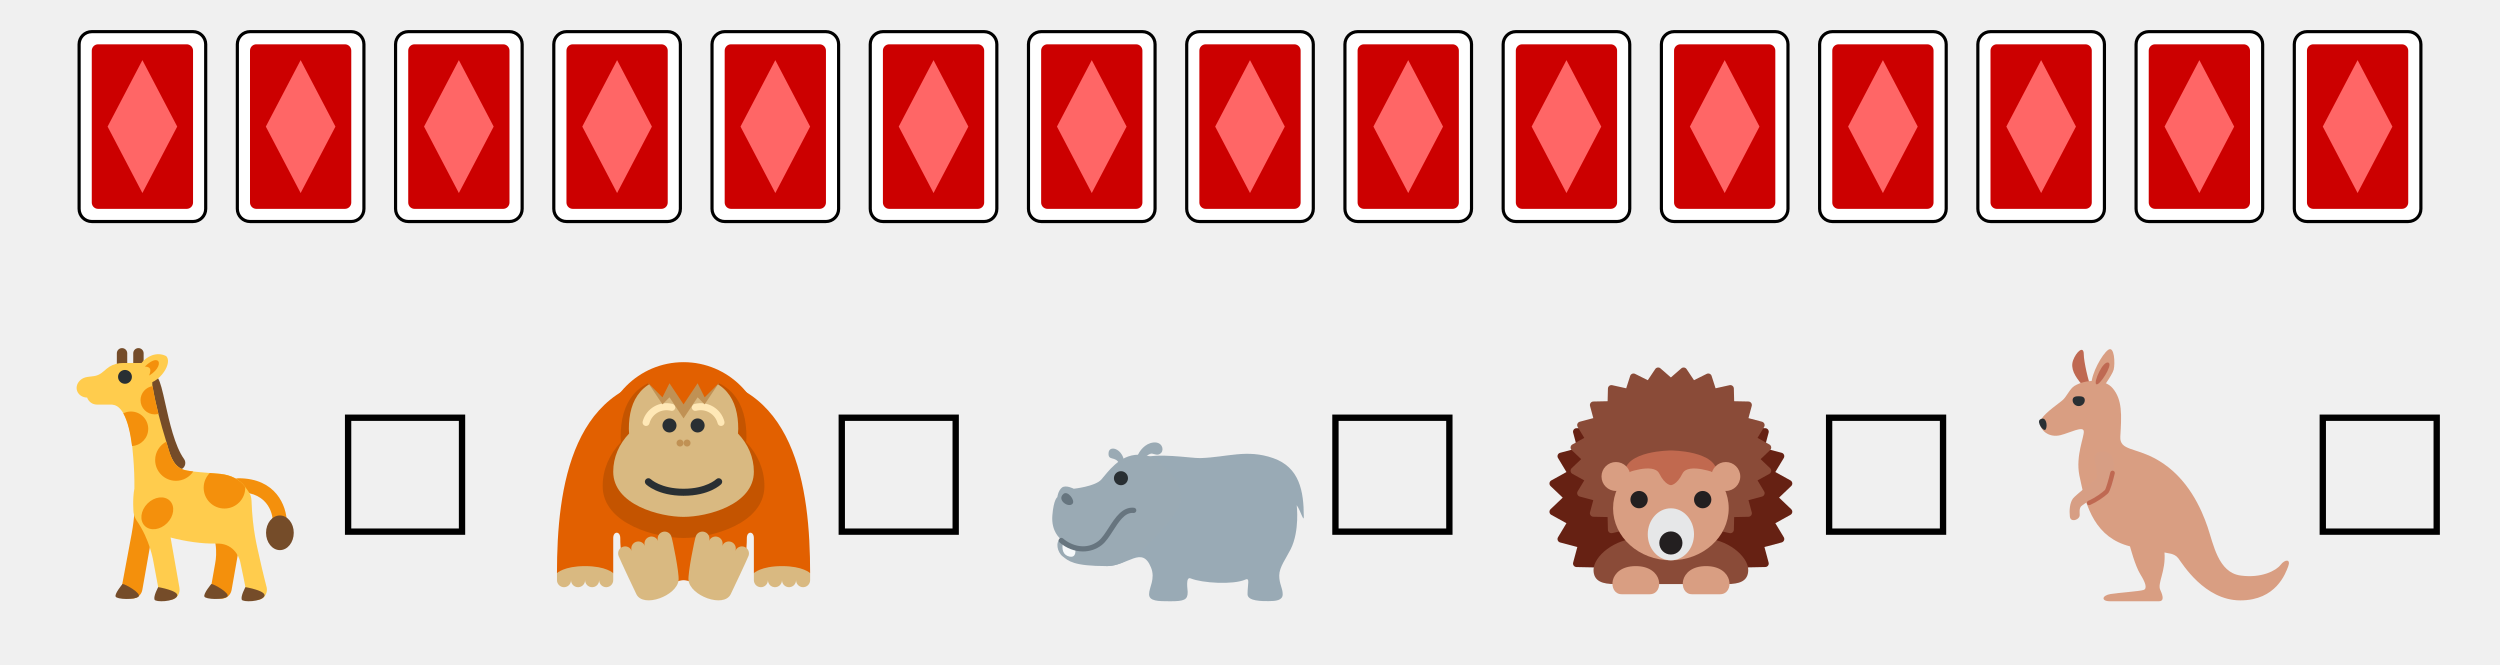
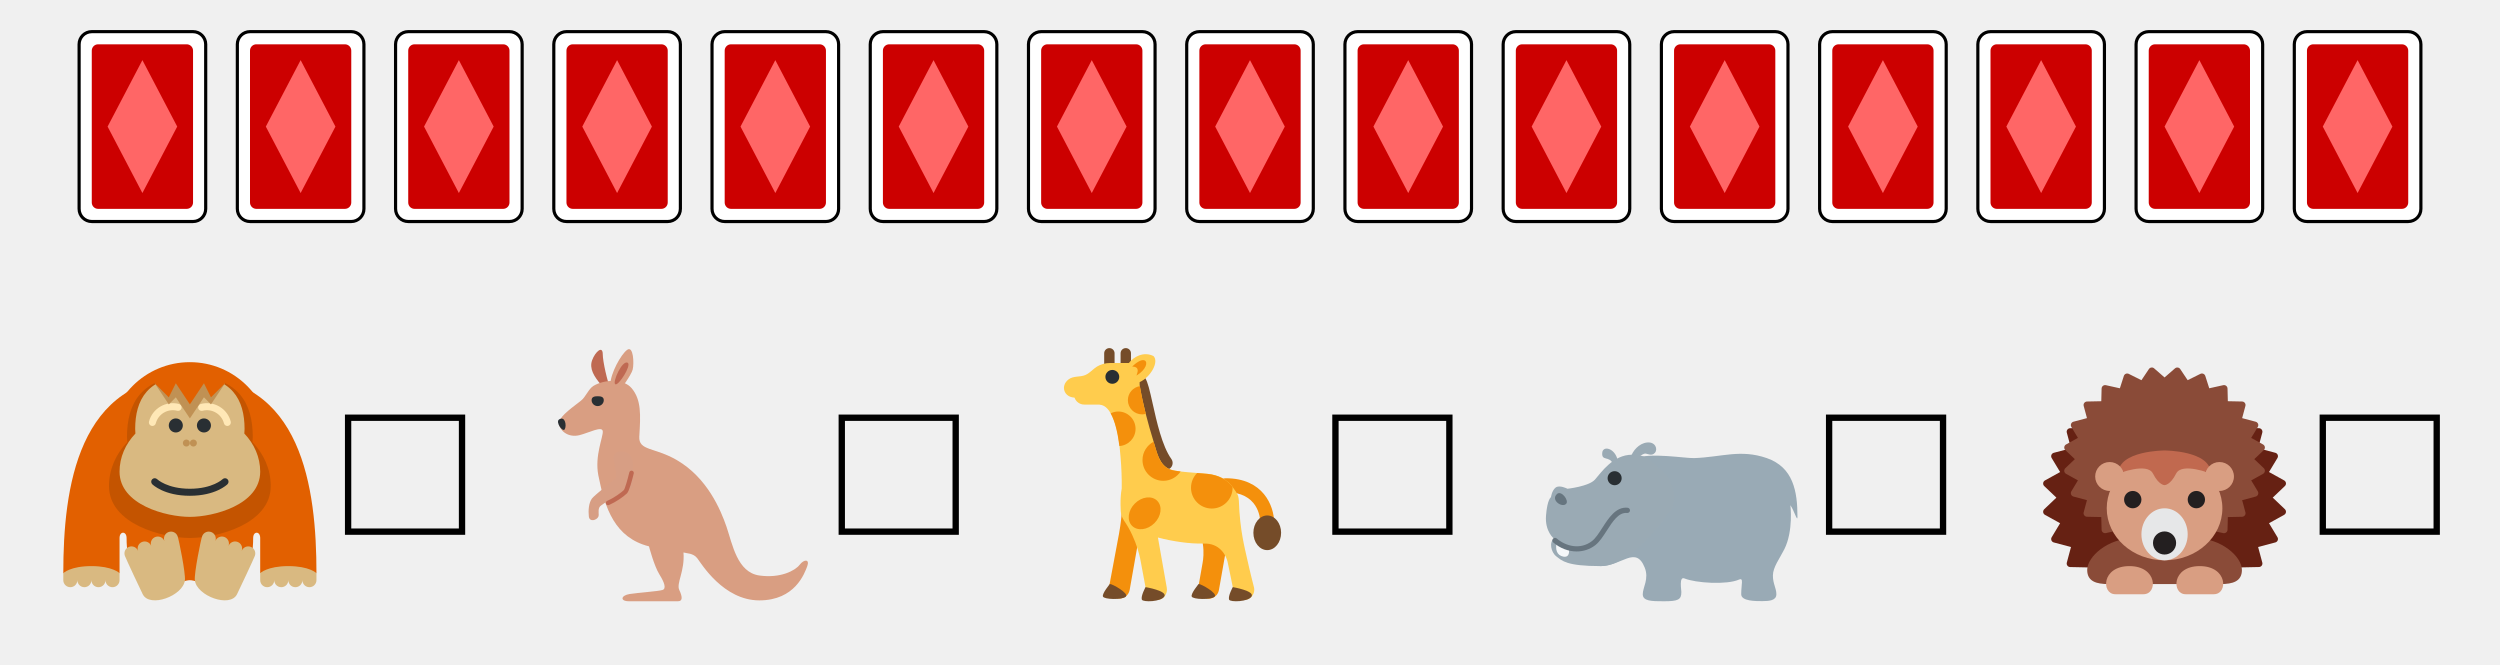
<svg xmlns="http://www.w3.org/2000/svg" width="790.0" height="210.0" viewBox="0 0 790.0 210.0">
  <defs>
</defs>
  <g>
    <g transform="translate(25.0, 10)">
      <rect x="0" y="0" width="40" height="60" rx="4" ry="4" fill="white" stroke="black" stroke-width="1" />
      <rect x="4" y="4" width="32" height="52" rx="2" ry="2" fill="#cc0000" stroke="none" />
      <path d="M20.0,9 L31,30.0 L20.0,51 L9,30.0 Z" fill="#ff6666" />
    </g>
    <g transform="translate(75.0, 10)">
      <rect x="0" y="0" width="40" height="60" rx="4" ry="4" fill="white" stroke="black" stroke-width="1" />
      <rect x="4" y="4" width="32" height="52" rx="2" ry="2" fill="#cc0000" stroke="none" />
      <path d="M20.0,9 L31,30.0 L20.0,51 L9,30.0 Z" fill="#ff6666" />
    </g>
    <g transform="translate(125.0, 10)">
      <rect x="0" y="0" width="40" height="60" rx="4" ry="4" fill="white" stroke="black" stroke-width="1" />
      <rect x="4" y="4" width="32" height="52" rx="2" ry="2" fill="#cc0000" stroke="none" />
      <path d="M20.0,9 L31,30.0 L20.0,51 L9,30.0 Z" fill="#ff6666" />
    </g>
    <g transform="translate(175.0, 10)">
      <rect x="0" y="0" width="40" height="60" rx="4" ry="4" fill="white" stroke="black" stroke-width="1" />
      <rect x="4" y="4" width="32" height="52" rx="2" ry="2" fill="#cc0000" stroke="none" />
      <path d="M20.0,9 L31,30.0 L20.0,51 L9,30.0 Z" fill="#ff6666" />
    </g>
    <g transform="translate(225.0, 10)">
      <rect x="0" y="0" width="40" height="60" rx="4" ry="4" fill="white" stroke="black" stroke-width="1" />
      <rect x="4" y="4" width="32" height="52" rx="2" ry="2" fill="#cc0000" stroke="none" />
      <path d="M20.0,9 L31,30.0 L20.0,51 L9,30.0 Z" fill="#ff6666" />
    </g>
    <g transform="translate(275.0, 10)">
      <rect x="0" y="0" width="40" height="60" rx="4" ry="4" fill="white" stroke="black" stroke-width="1" />
      <rect x="4" y="4" width="32" height="52" rx="2" ry="2" fill="#cc0000" stroke="none" />
      <path d="M20.0,9 L31,30.0 L20.0,51 L9,30.0 Z" fill="#ff6666" />
    </g>
    <g transform="translate(325.0, 10)">
      <rect x="0" y="0" width="40" height="60" rx="4" ry="4" fill="white" stroke="black" stroke-width="1" />
      <rect x="4" y="4" width="32" height="52" rx="2" ry="2" fill="#cc0000" stroke="none" />
      <path d="M20.0,9 L31,30.0 L20.0,51 L9,30.0 Z" fill="#ff6666" />
    </g>
    <g transform="translate(375.0, 10)">
      <rect x="0" y="0" width="40" height="60" rx="4" ry="4" fill="white" stroke="black" stroke-width="1" />
      <rect x="4" y="4" width="32" height="52" rx="2" ry="2" fill="#cc0000" stroke="none" />
      <path d="M20.0,9 L31,30.0 L20.0,51 L9,30.0 Z" fill="#ff6666" />
    </g>
    <g transform="translate(425.0, 10)">
      <rect x="0" y="0" width="40" height="60" rx="4" ry="4" fill="white" stroke="black" stroke-width="1" />
      <rect x="4" y="4" width="32" height="52" rx="2" ry="2" fill="#cc0000" stroke="none" />
      <path d="M20.0,9 L31,30.0 L20.0,51 L9,30.0 Z" fill="#ff6666" />
    </g>
    <g transform="translate(475.0, 10)">
      <rect x="0" y="0" width="40" height="60" rx="4" ry="4" fill="white" stroke="black" stroke-width="1" />
      <rect x="4" y="4" width="32" height="52" rx="2" ry="2" fill="#cc0000" stroke="none" />
      <path d="M20.0,9 L31,30.0 L20.0,51 L9,30.0 Z" fill="#ff6666" />
    </g>
    <g transform="translate(525.0, 10)">
      <rect x="0" y="0" width="40" height="60" rx="4" ry="4" fill="white" stroke="black" stroke-width="1" />
      <rect x="4" y="4" width="32" height="52" rx="2" ry="2" fill="#cc0000" stroke="none" />
      <path d="M20.0,9 L31,30.0 L20.0,51 L9,30.0 Z" fill="#ff6666" />
    </g>
    <g transform="translate(575.0, 10)">
      <rect x="0" y="0" width="40" height="60" rx="4" ry="4" fill="white" stroke="black" stroke-width="1" />
      <rect x="4" y="4" width="32" height="52" rx="2" ry="2" fill="#cc0000" stroke="none" />
      <path d="M20.0,9 L31,30.0 L20.0,51 L9,30.0 Z" fill="#ff6666" />
    </g>
    <g transform="translate(625.0, 10)">
      <rect x="0" y="0" width="40" height="60" rx="4" ry="4" fill="white" stroke="black" stroke-width="1" />
      <rect x="4" y="4" width="32" height="52" rx="2" ry="2" fill="#cc0000" stroke="none" />
      <path d="M20.0,9 L31,30.0 L20.0,51 L9,30.0 Z" fill="#ff6666" />
    </g>
    <g transform="translate(675.0, 10)">
      <rect x="0" y="0" width="40" height="60" rx="4" ry="4" fill="white" stroke="black" stroke-width="1" />
      <rect x="4" y="4" width="32" height="52" rx="2" ry="2" fill="#cc0000" stroke="none" />
      <path d="M20.0,9 L31,30.0 L20.0,51 L9,30.0 Z" fill="#ff6666" />
    </g>
    <g transform="translate(725.0, 10)">
      <rect x="0" y="0" width="40" height="60" rx="4" ry="4" fill="white" stroke="black" stroke-width="1" />
      <rect x="4" y="4" width="32" height="52" rx="2" ry="2" fill="#cc0000" stroke="none" />
      <path d="M20.0,9 L31,30.0 L20.0,51 L9,30.0 Z" fill="#ff6666" />
    </g>
    <g transform="translate(10.0, 100)">
      <g>
        <svg x="10.0" y="10.0" width="80" height="80" viewBox="0 0 36 36">
-           <path d="M22.217 35.615h-.002c-.804-.142-1.34-.908-1.198-1.712l.59-3.344s.68-3.165-1.076-5.449c1.259-1.171 5.024.085 5.024.085l-1.626 9.221c-.142.804-.908 1.34-1.712 1.199zm-12.692-.021h-.002c-.804-.142-1.34-.908-1.198-1.712l1.312-7.025s.503-2.419.503-4.439c1.142-.439 2.723 2.757 2.723 2.757l-1.626 9.221c-.143.803-.909 1.339-1.712 1.198zm21.277-9.823c-.537 0-.977-.431-.985-.969-.012-.723-.304-4.326-4.925-4.326-.545 0-.985-.441-.985-.985s.441-.985.985-.985c5.363 0 6.858 3.938 6.896 6.264.009.545-.425.993-.969 1.002l-.017-.001z" fill="#F4900C" />
-           <g fill="#754C29">
-             <path d="M15.226 17.252l-3.46-11.98 1.687-1.02c.369.61.628 1.722 1.054 3.633.569 2.558 1.349 6.06 2.657 7.876.318.442.218 1.058-.224 1.376-.175.126-1.714.115-1.714.115zM7.615 2.71V.739c0-.408.331-.739.739-.739s.739.331.739.739V2.71H7.615zm2.332 0V.739c0-.408.331-.739.739-.739s.739.331.739.739V2.71H9.947z" />
-             <ellipse cx="30.802" cy="26.263" rx="1.971" ry="2.464" />
-           </g>
-           <path fill="#FFCC4D" d="M28.935 34.094s-.647-2.515-.998-4.154c-.332-1.549-1.025-3.981-1.171-8.225-.01-.145-.039-.512-.138-.779-.122-.33-.567-.933-.766-1.203-.777-1.052-2.012-1.691-3.526-1.847-1.283-.132-2.573-.185-3.854-.339-.59-.071-1.1-.156-1.422-.272-1.636-.589-1.962-2.502-2.414-3.965-.8-2.59-1.508-5.225-1.961-7.9l-.036.009.036-.009-.027-.165V4.84c1.567-.714 2.79-2.888 1.971-3.706-1.416-.708-2.827.11-3.513.992-.02-.001-.039-.006-.059-.006H8.459c-.655 0-1.304.16-1.872.51-.584.359-.986.907-1.633 1.19-.786.344-1.721.093-2.417.64-1.189.933-.625 2.525.854 2.578.201.577.745.993 1.39.993h2.106c.055.011.108.021.173.029.604.071 1.088.525 1.477 1.215 1.047 1.856 1.244 4.244 1.415 6.324.119 1.448.177 2.906.158 4.36-.293 1.566-.12 3.377-.12 3.377.044.419.186.777.394 1.095l-.01.011c1.99 2.81 2.449 5.97 2.449 5.97l.784 4.193c.142.804.908 1.341 1.713 1.199.804-.142 1.341-.908 1.199-1.712l-1.262-7.159c1.977.534 4.609.932 6.449.852 0 .006-.003.014-.002.02 2.371-.146 3.26 1.73 3.454 2.576.194.846.868 4.228.868 4.228.142.804.909 1.341 1.712 1.199.802-.143 1.339-.91 1.197-1.714z" />
-           <path fill="#F4900C" d="M11.975 22.1c-.985.985-1.16 2.408-.391 3.178.77.77 2.193.595 3.178-.391s1.16-2.408.391-3.178c-.77-.77-2.193-.595-3.178.391zm1.088-6.185c0 1.633 1.324 2.956 2.956 2.956 1.029 0 1.933-.526 2.462-1.323-.59-.071-1.1-.156-1.422-.272-1.564-.563-1.872-2.237-2.253-3.441-.057-.179-.108-.349-.162-.523-.935.496-1.581 1.469-1.581 2.603zm-.986-4.434c0-1.361-1.103-2.464-2.464-2.464-.388 0-.75.098-1.077.257.635 1.126 1.015 2.885 1.242 4.653 1.282-.086 2.299-1.142 2.299-2.446zm-1.093-4.079c0 1.118.906 2.023 2.023 2.023.182 0 .355-.032.523-.077-.449-1.787-.709-3.122-.847-3.937-.961.156-1.699.985-1.699 1.991zm8.977 12.456c0 1.633 1.324 2.956 2.956 2.956 1.633 0 2.956-1.324 2.956-2.956 0-.043-.011-.082-.013-.124-.777-1.052-2.012-1.691-3.526-1.847-.457-.047-.972-.088-1.499-.128-.538.536-.874 1.277-.874 2.099zM11.598 2.613c.505-.483 1.317-1.089 1.778-.856.461.233.258 1.273-1.166 2.151.113-.439.551-1.215-.612-1.295z" />
-           <circle fill="#292F33" cx="8.772" cy="4.09" r=".985" />
-           <path d="M21.047 33.545s-1.142 1.351-.985 1.781 2.741.491 3.249.022-1.951-1.842-2.264-1.803zm-12.623 0s-1.142 1.351-.985 1.781c.156.43 2.741.491 3.249.022s-1.951-1.842-2.264-1.803zm4.547 2.22c.136.391 2.766.329 3.205-.461.439-.79-2.678-1.317-2.678-1.317s-.703 1.273-.527 1.778zm12.404 0c.136.391 2.766.329 3.205-.461.439-.79-2.678-1.317-2.678-1.317s-.703 1.273-.527 1.778z" fill="#754C29" />
-         </svg>
-         <rect x="100.0" y="32.0" width="36.0" height="36.0" fill="none" stroke="black" stroke-width="2" />
-       </g>
-     </g>
-     <g transform="translate(166.0, 100)">
-       <g>
-         <svg x="10.0" y="10.0" width="80" height="80" viewBox="0 0 36 36">
          <path fill="#E26000" d="M36 32c0-12-2-28-18-28S0 20 0 32h8v-5c0-1 1-1 1 0 0 7 4 6 4 6l2 2 1-1c0-.552 1.448-1 2-1s2 .448 2 1l1 1 2-2s4 1 4-6c0-1 1-1 1 0v5h8z" />
          <circle fill="#E26000" cx="18" cy="13.5" r="11.5" />
          <path fill="#D9B981" d="M32 31c-3 0-4 1-4 1v1c0 .552.448 1 1 1s1-.448 1-1c0 .552.448 1 1 1s1-.448 1-1c0 .552.448 1 1 1s1-.448 1-1c0 .552.448 1 1 1s1-.448 1-1v-1s-1-1-4-1zM4 31c-3 0-4 1-4 1v1c0 .552.448 1 1 1s1-.448 1-1c0 .552.448 1 1 1s1-.448 1-1c0 .552.448 1 1 1s1-.448 1-1c0 .552.448 1 1 1s1-.448 1-1v-1s-1-1-4-1z" />
          <path fill="#C45400" d="M6.5 19.607C6.5 25.051 14.167 27 18 27s11.5-1.949 11.5-7.393c0-2.366-.974-4.536-2.595-6.235.023-.244.04-.491.04-.747C26.944 7.862 24.9 4 18 4s-8.944 3.862-8.944 8.625c0 .256.017.503.04.747C7.474 15.071 6.5 17.241 6.5 19.607z" />
          <path fill="#D9B981" d="M8 17.571C8 22.305 14.667 24 18 24s10-1.695 10-6.429c0-2.057-.847-3.944-2.257-5.422.02-.212.035-.427.035-.65C25.778 7.358 24 4 18 4s-7.778 3.358-7.778 7.5c0 .223.015.438.035.65C8.847 13.627 8 15.514 8 17.571z" />
          <circle fill="#292F33" cx="16" cy="11" r="1" />
          <circle fill="#292F33" cx="20" cy="11" r="1" />
          <path fill="#FFE8B6" d="M12.67 11.073c-.042 0-.084-.005-.127-.016-.267-.07-.427-.343-.357-.61.488-1.867 2.405-2.988 4.271-2.503.267.07.427.343.357.61-.07.267-.343.424-.61.357-1.332-.347-2.702.455-3.05 1.788-.059.225-.262.374-.484.374zm10.66 0c-.223 0-.425-.149-.483-.374-.169-.646-.579-1.188-1.155-1.525-.576-.339-1.249-.432-1.896-.262-.269.069-.54-.091-.609-.357-.07-.268.09-.541.357-.61.901-.236 1.846-.106 2.653.367.807.473 1.381 1.231 1.616 2.136.07.267-.09.54-.357.61-.042.009-.085.015-.126.015z" />
          <path fill="#C09154" d="M13 5l2 3 1-1 2 3 2-3 1 1 2-3s-2-1-5-1-5 1-5 1z" />
          <path fill="#E26000" d="M13 5l2 2 1-2 2 3 2-3 1 2 2-2s-2-2-5-2-5 2-5 2z" />
          <circle fill="#C09154" cx="17.5" cy="13.5" r=".5" />
          <circle fill="#C09154" cx="18.5" cy="13.5" r=".5" />
          <path fill="#292F33" d="M18 21c-3.665 0-5.286-1.579-5.354-1.646-.195-.195-.195-.512 0-.707.195-.194.51-.195.705-.002C13.365 18.658 14.783 20 18 20c3.218 0 4.635-1.342 4.648-1.356.197-.191.514-.189.706.006.193.195.193.509-.001.703C23.286 19.421 21.665 21 18 21z" />
          <path fill="#D9B981" d="M17.295 33c-.235 2.224-5 4-6 2-.247-.494-2.341-4.936-2.535-5.453-.194-.517.068-1.094.586-1.287s1.094.068 1.287.586c-.194-.517.068-1.094.586-1.287.517-.194 1.094.068 1.287.586-.194-.517.068-1.094.586-1.287.517-.194 1.094.068 1.287.586-.194-.517.068-1.094.586-1.287s1.094.068 1.287.586c.193.514 1.148 5.263 1.043 6.257zm1.41 0c.235 2.224 5 4 6 2 .247-.494 2.341-4.936 2.535-5.453.194-.517-.068-1.094-.586-1.287s-1.094.068-1.287.586c.194-.517-.068-1.094-.586-1.287-.517-.194-1.094.068-1.287.586.194-.517-.068-1.094-.586-1.287-.517-.194-1.094.068-1.287.586.194-.517-.068-1.094-.586-1.287s-1.094.068-1.287.586c-.193.514-1.148 5.263-1.043 6.257z" />
        </svg>
        <rect x="100.0" y="32.0" width="36.0" height="36.0" fill="none" stroke="black" stroke-width="2" />
      </g>
    </g>
+     <g transform="translate(166.0, 100)">
+       <g>
+         <svg x="10.0" y="10.0" width="80" height="80" viewBox="0 0 36 36">
+           <path fill="#BF6952" d="M6.513.886c0 .984.649 3.926 1.153 5.047s-.505.35-1.442-.771-1.657-2.244-1.225-3.435S6.513-.446 6.513.886z" />
+           <path fill="#D99E82" d="M.314 10.699c-.004.961 1.22 2.097 2.883 1.682 1.333-.332 3.234-1.359 3.316-.561.082.798-1.179 3.471-.629 6.276.93 4.74 2.379 8.873 7.201 10.095 0 0 .723 2.775 1.479 3.986.694 1.111 1.029 2.022.45 2.215-.579.193-3.472.386-4.694.579C9.099 35.164 8.906 36 10.256 36H17.2c.707 0 .643-.643.193-1.607s.805-2.643.598-5.332c.414.14 1.395.067 1.974.838.579.772 3.729 5.976 8.809 5.976s6.43-3.826 6.815-4.855c.386-1.029-.45-1.029-1.093-.193s-2.761 1.931-5.722 1.508c-3.151-.45-3.822-4.465-4.658-6.909-.836-2.443-2.74-6.968-7.044-9.487-3.177-1.859-5.483-1.31-5.363-3.356.178-3.033.325-5.21-1.099-6.892-1.15-1.357-3.851-1.264-5.418-.319-.697.42-1.117 1.595-1.778 2.103C1.428 8.998.317 9.848.314 10.699z" />
+           <path fill="#D79E84" d="M6.042 22.625c-.259.531-.006 1.019-.158 1.355-.225.497-1.254.804-1.35-.032-.097-.836-.021-1.948.45-2.572.322-.427 3.279-2.797 3.408-2.893.129-.096-.354-2.893-.354-2.893s.096-1.125 1.447-.868c1.35.257 1.318 1.415 1.318 2.636s.225 2.443-.386 2.733-4.117 2.003-4.375 2.534z" />
+           <path fill="#292F33" d="M6.657 7.405c0 .465-.387.841-.865.841s-.865-.377-.865-.841.387-.561.865-.561.865.096.865.561z" />
+           <path fill="#D99E82" d="M9.973.255c.912-.665 1.009 1.963.793 2.804S8.891 6.073 8.891 6.073s-1.297.631-1.297-.911S9.108.886 9.973.255z" />
+           <path fill="#BF6952" d="M10.062 2.09c.58.346-1.307 3.303-1.766 3.055-.459-.247.988-3.519 1.766-3.055z" />
+           <path fill="#292F33" d="M.314 10.139c.869-.528 1.081.911.793 1.402-.289.49-1.37-1.052-.793-1.402z" />
+           <path fill="#BF6952" d="M7.274 22.34c-.125 0-.244-.073-.297-.195-.071-.164.004-.354.168-.426 1.066-.464 1.99-1.182 2.367-1.533.15-.182.523-1.447.777-2.511.042-.174.219-.278.39-.24.174.042.281.216.24.39-.223.931-.645 2.536-.966 2.835-.546.508-1.546 1.216-2.55 1.652-.042.019-.086.028-.129.028z" />
+         </svg>
+         <rect x="100.0" y="32.0" width="36.0" height="36.0" fill="none" stroke="black" stroke-width="2" />
+       </g>
+     </g>
    <g transform="translate(322.0, 100)">
+       <g>
+         <svg x="10.0" y="10.0" width="80" height="80" viewBox="0 0 36 36">
+           <path d="M22.217 35.615h-.002c-.804-.142-1.34-.908-1.198-1.712l.59-3.344s.68-3.165-1.076-5.449c1.259-1.171 5.024.085 5.024.085l-1.626 9.221c-.142.804-.908 1.34-1.712 1.199zm-12.692-.021h-.002c-.804-.142-1.34-.908-1.198-1.712l1.312-7.025s.503-2.419.503-4.439c1.142-.439 2.723 2.757 2.723 2.757l-1.626 9.221c-.143.803-.909 1.339-1.712 1.198zm21.277-9.823c-.537 0-.977-.431-.985-.969-.012-.723-.304-4.326-4.925-4.326-.545 0-.985-.441-.985-.985s.441-.985.985-.985c5.363 0 6.858 3.938 6.896 6.264.009.545-.425.993-.969 1.002l-.017-.001z" fill="#F4900C" />
+           <g fill="#754C29">
+             <path d="M15.226 17.252l-3.46-11.98 1.687-1.02c.369.61.628 1.722 1.054 3.633.569 2.558 1.349 6.06 2.657 7.876.318.442.218 1.058-.224 1.376-.175.126-1.714.115-1.714.115zM7.615 2.71V.739c0-.408.331-.739.739-.739s.739.331.739.739V2.71H7.615zm2.332 0V.739c0-.408.331-.739.739-.739s.739.331.739.739V2.71H9.947z" />
+             <ellipse cx="30.802" cy="26.263" rx="1.971" ry="2.464" />
+           </g>
+           <path fill="#FFCC4D" d="M28.935 34.094s-.647-2.515-.998-4.154c-.332-1.549-1.025-3.981-1.171-8.225-.01-.145-.039-.512-.138-.779-.122-.33-.567-.933-.766-1.203-.777-1.052-2.012-1.691-3.526-1.847-1.283-.132-2.573-.185-3.854-.339-.59-.071-1.1-.156-1.422-.272-1.636-.589-1.962-2.502-2.414-3.965-.8-2.59-1.508-5.225-1.961-7.9l-.036.009.036-.009-.027-.165V4.84c1.567-.714 2.79-2.888 1.971-3.706-1.416-.708-2.827.11-3.513.992-.02-.001-.039-.006-.059-.006H8.459c-.655 0-1.304.16-1.872.51-.584.359-.986.907-1.633 1.19-.786.344-1.721.093-2.417.64-1.189.933-.625 2.525.854 2.578.201.577.745.993 1.39.993h2.106c.055.011.108.021.173.029.604.071 1.088.525 1.477 1.215 1.047 1.856 1.244 4.244 1.415 6.324.119 1.448.177 2.906.158 4.36-.293 1.566-.12 3.377-.12 3.377.044.419.186.777.394 1.095l-.01.011c1.99 2.81 2.449 5.97 2.449 5.97l.784 4.193c.142.804.908 1.341 1.713 1.199.804-.142 1.341-.908 1.199-1.712l-1.262-7.159c1.977.534 4.609.932 6.449.852 0 .006-.003.014-.002.02 2.371-.146 3.26 1.73 3.454 2.576.194.846.868 4.228.868 4.228.142.804.909 1.341 1.712 1.199.802-.143 1.339-.91 1.197-1.714z" />
+           <path fill="#F4900C" d="M11.975 22.1c-.985.985-1.16 2.408-.391 3.178.77.77 2.193.595 3.178-.391s1.16-2.408.391-3.178c-.77-.77-2.193-.595-3.178.391zm1.088-6.185c0 1.633 1.324 2.956 2.956 2.956 1.029 0 1.933-.526 2.462-1.323-.59-.071-1.1-.156-1.422-.272-1.564-.563-1.872-2.237-2.253-3.441-.057-.179-.108-.349-.162-.523-.935.496-1.581 1.469-1.581 2.603zm-.986-4.434c0-1.361-1.103-2.464-2.464-2.464-.388 0-.75.098-1.077.257.635 1.126 1.015 2.885 1.242 4.653 1.282-.086 2.299-1.142 2.299-2.446zm-1.093-4.079c0 1.118.906 2.023 2.023 2.023.182 0 .355-.032.523-.077-.449-1.787-.709-3.122-.847-3.937-.961.156-1.699.985-1.699 1.991zm8.977 12.456c0 1.633 1.324 2.956 2.956 2.956 1.633 0 2.956-1.324 2.956-2.956 0-.043-.011-.082-.013-.124-.777-1.052-2.012-1.691-3.526-1.847-.457-.047-.972-.088-1.499-.128-.538.536-.874 1.277-.874 2.099zM11.598 2.613c.505-.483 1.317-1.089 1.778-.856.461.233.258 1.273-1.166 2.151.113-.439.551-1.215-.612-1.295z" />
+           <circle fill="#292F33" cx="8.772" cy="4.09" r=".985" />
+           <path d="M21.047 33.545s-1.142 1.351-.985 1.781 2.741.491 3.249.022-1.951-1.842-2.264-1.803zm-12.623 0s-1.142 1.351-.985 1.781c.156.43 2.741.491 3.249.022s-1.951-1.842-2.264-1.803zm4.547 2.22c.136.391 2.766.329 3.205-.461.439-.79-2.678-1.317-2.678-1.317s-.703 1.273-.527 1.778zm12.404 0c.136.391 2.766.329 3.205-.461.439-.79-2.678-1.317-2.678-1.317s-.703 1.273-.527 1.778z" fill="#754C29" />
+         </svg>
+         <rect x="100.0" y="32.0" width="36.0" height="36.0" fill="none" stroke="black" stroke-width="2" />
+       </g>
+     </g>
+     <g transform="translate(478.0, 100)">
      <g>
        <svg x="10.0" y="10.0" width="80" height="80" viewBox="0 0 36 36">
          <path fill="#99AAB5" d="M13 15.689c1.945-.886 7.032-.006 8.304-.048 3.861-.127 6.58-1.305 10.332 0C35.388 16.946 36 20.327 36 24c0 .816-.465-.9-1.008-1.662 0 0 .451 3.643-.854 6.253-.664 1.328-1.631 2.557-1.631 3.753-.001 1.197.493 1.78.493 2.656 0 .892-1 .98-2 .98-.926 0-3 .02-3-.98 0-1.423.385-2.394-.312-2.083-1.729.771-6.146.5-7.771-.167-.766-.314-.43 1.598-.428 1.932C19.499 35.795 19 36 17 36c-1.741 0-3-.012-3-1s.919-2.179.281-3.781C13 28 11 31 7.999 31 5.031 31 13 15.689 13 15.689z" />
          <path fill="#9AAAB4" d="M3.29 20s3.045-.326 3.915-1.305c.87-.979 2.556-3.535 5.275-3.535s3.045 1.577 4.024 2.066c.978.49 2.91 3.653 1.496 5.774s-6 8-10 8c-4.84 0-5.485-.764-6.281-1.375-.792-.607-1.051-2.042-.344-2.531 0 0-1.312-1-1.131-3.287.185-2.331.707-2.61.707-2.61s.109-.924.653-1.359C2.148 19.402 3.29 20 3.29 20z" />
          <path fill="#F5F8FA" d="M2.691 29.65c.629.132.992-.253.777-1.4-.657.047-1.663-.816-1.663-.816-.327 1.268.012 2.032.886 2.216z" />
          <path fill="#67757F" d="M4.601 28.918c-1.148 0-2.333-.432-3.327-1.279-.157-.135-.176-.371-.042-.528.135-.157.372-.177.529-.042 1.306 1.115 3.371 1.657 5.039.354.497-.388.958-1.104 1.446-1.861.912-1.416 1.945-3.033 3.602-2.862.207.02.357.203.337.409-.02.205-.205.353-.409.337-1.212-.127-2.066 1.226-2.9 2.522-.523.812-1.017 1.58-1.614 2.047-.774.604-1.705.903-2.661.903z" />
          <path fill="#66757F" d="M1.813 20.74c.611-.543 1.694.891 1.318 1.374-.535.687-2.308-.494-1.318-1.374z" />
          <circle fill="#292F33" cx="10" cy="18.5" r="1" />
          <path fill="#9AAAB4" d="M8.238 14.889c.095-1.09 1.794-.653 2.175.979s-.42 1.168-.653.598c-.489-1.197-1.631-.327-1.522-1.577zm4.062.598c.258-.84 1.142-1.958 2.338-2.066 1.196-.109 1.523.979 1.088 1.468-.435.489-.979.163-1.305.109s-1.088.489-1.414.979c-.326.489-.924.217-.707-.49z" />
        </svg>
        <rect x="100.0" y="32.0" width="36.0" height="36.0" fill="none" stroke="black" stroke-width="2" />
      </g>
    </g>
-     <g transform="translate(478.0, 100)">
+     <g transform="translate(634.0, 100)">
      <g>
        <svg x="10.0" y="10.0" width="80" height="80" viewBox="0 0 36 36">
          <path fill="#6D6E71" d="M28.688 20.312C28.688 26.217 23.904 31 18 31c-5.903 0-10.688-4.783-10.688-10.688 0-5.903 4.786-10.689 10.688-10.689 5.904.001 10.688 4.786 10.688 10.689z" />
          <path fill="#662113" d="M26 33.5H10c-1.665 0-2.479-1.339-2.763-2.31l-2.664-.056c-.153-.003-.297-.077-.389-.2-.092-.122-.123-.281-.083-.43l.594-2.216-2.446-.651c-.152-.041-.276-.15-.335-.296s-.046-.311.035-.445l1.199-1.993-2.156-1.192c-.139-.077-.233-.216-.254-.374-.02-.157.036-.315.151-.426l1.729-1.647-1.729-1.646c-.115-.11-.171-.268-.151-.426.021-.158.115-.297.254-.374l2.156-1.194-1.2-1.994c-.081-.135-.094-.3-.035-.445.059-.146.183-.255.335-.296l2.446-.65-.594-2.218c-.04-.148-.009-.307.083-.43s.236-.196.39-.2l2.575-.053.058-2.302c.004-.149.074-.289.192-.381.118-.092.271-.127.416-.094l2.521.561.717-2.234c.045-.139.148-.251.282-.308.136-.056.288-.051.417.014l2.284 1.139 1.341-2.009c.08-.119.208-.199.35-.218.145-.019.287.024.394.119L18 7.258l1.88-1.636c.109-.094.251-.137.395-.118.143.019.269.099.35.218l1.34 2.009 2.286-1.139c.13-.065.283-.069.417-.014.135.057.237.169.282.308l.716 2.234 2.521-.561c.146-.032.298.002.416.094s.188.232.192.381l.058 2.302 2.574.053c.153.003.297.077.389.2.093.123.123.282.083.43l-.595 2.217 2.449.65c.152.04.276.15.336.296.059.146.046.311-.035.445l-1.201 1.994 2.155 1.194c.14.077.233.216.254.374s-.036.316-.151.426l-1.729 1.646 1.729 1.647c.115.11.172.269.151.426-.021.158-.114.297-.254.374L32.854 24.9l1.2 1.993c.081.135.094.3.035.445-.06.146-.184.255-.335.296l-2.45.651.595 2.216c.04.148.01.307-.082.43-.093.123-.236.197-.39.2l-2.663.056c-.285.974-1.099 2.313-2.764 2.313z" />
          <path fill="#8A4B38" d="M16.188 28.824c-.022 0-.044-.001-.066-.004-.143-.019-.27-.099-.35-.219l-1.058-1.585-1.805.899c-.131.064-.283.07-.418.014-.134-.057-.237-.169-.282-.309l-.564-1.757-1.99.442c-.148.031-.299-.003-.417-.095s-.188-.231-.192-.381l-.045-1.804-2.029-.043c-.153-.003-.297-.077-.389-.2-.092-.122-.123-.281-.083-.43l.464-1.732-1.92-.51c-.152-.041-.276-.15-.335-.296s-.046-.311.035-.445l.937-1.557-1.688-.934c-.14-.077-.234-.216-.254-.374-.02-.158.036-.316.151-.426l1.352-1.289-1.352-1.287c-.115-.11-.171-.268-.151-.426.021-.158.115-.297.254-.374l1.689-.935-.937-1.558c-.081-.135-.094-.3-.035-.445.059-.146.183-.255.335-.296l1.922-.511-.466-1.732c-.04-.148-.009-.307.083-.43s.236-.196.39-.2l2.029-.042.045-1.805c.004-.149.074-.289.192-.381.117-.092.27-.127.416-.094l1.99.442.564-1.756c.045-.139.148-.251.282-.308.136-.055.287-.051.418.014l1.805.899 1.058-1.584c.08-.119.207-.199.35-.218.144-.021.287.024.395.119L18 4.172l1.484-1.291c.109-.095.253-.138.395-.119.143.019.269.099.35.218l1.057 1.583 1.807-.9c.13-.064.283-.069.417-.013.135.057.237.169.282.308l.562 1.756 1.991-.442c.146-.033.3.002.416.094.118.092.188.232.192.382l.045 1.804 2.028.042c.153.003.297.077.389.2.093.123.123.282.083.43l-.465 1.734 1.924.511c.152.041.276.15.336.296.059.146.046.311-.035.445l-.938 1.558 1.689.935c.14.077.233.216.254.374.021.158-.036.316-.151.426l-1.353 1.287 1.353 1.289c.115.11.172.268.151.426-.021.158-.115.296-.254.374l-1.688.934.938 1.557c.081.135.094.3.035.445-.06.145-.184.255-.335.296l-1.925.512.465 1.732c.04.148.01.307-.082.43-.093.123-.236.197-.39.2l-2.028.043-.045 1.804c-.004.149-.074.289-.192.381-.117.092-.271.126-.416.095l-1.991-.442-.562 1.757c-.045.139-.147.252-.282.309-.134.058-.284.053-.417-.014l-1.806-.899-1.058 1.585c-.08.12-.207.199-.35.219-.142.018-.286-.024-.395-.119L18 27.407l-1.483 1.294c-.092.08-.209.123-.329.123z" />
          <path fill="#8A4B38" d="M13.5 27.052h9c3.521 0 6.5 2.575 6.5 4.5 0 1.65-1.35 2-3 2H10c-1.65 0-3-.35-3-2 0-1.925 2.99-4.5 6.5-4.5z" />
          <path fill="#D99E82" d="M26.222 22.779c0 4.088-3.68 7.398-8.222 7.398s-8.222-3.31-8.222-7.398c0-4.087 3.68-7.4 8.222-7.4s8.222 3.313 8.222 7.4z" />
          <path fill="#E6E7E8" d="M21.289 26.479c0 2.043-1.473 3.699-3.289 3.699s-3.289-1.656-3.289-3.699S16.183 22.78 18 22.78s3.289 1.655 3.289 3.699z" />
          <path fill="#231F20" d="M19.645 27.711c0 .908-.736 1.645-1.645 1.645s-1.645-.736-1.645-1.645c0-.908.736-1.642 1.645-1.642s1.645.734 1.645 1.642zm-4.934-6.166c0 .682-.552 1.234-1.233 1.234s-1.233-.553-1.233-1.234c0-.68.552-1.232 1.233-1.232.681-.001 1.233.552 1.233 1.232zm9.044 0c0 .682-.552 1.234-1.232 1.234-.682 0-1.233-.553-1.233-1.234 0-.68.552-1.232 1.233-1.232.68-.001 1.232.552 1.232 1.232z" />
          <path fill="#C1694F" d="M11.422 17.846s4.111-1.644 4.933 0C17.178 19.49 18 19.49 18 19.49v-4.934c0 .001-6.578.001-6.578 3.29zm13.155 0s-4.11-1.644-4.933 0C18.822 19.49 18 19.49 18 19.49v-4.934c0 .001 6.577.001 6.577 3.29z" />
          <path fill="#D99E82" d="M12.245 18.256c0 1.136-.92 2.056-2.055 2.056-1.136 0-2.056-.92-2.056-2.056 0-1.135.92-2.055 2.056-2.055 1.135 0 2.055.92 2.055 2.055zm15.621 0c0 1.136-.92 2.056-2.056 2.056-1.135 0-2.056-.92-2.056-2.056 0-1.135.921-2.055 2.056-2.055 1.136 0 2.056.92 2.056 2.055zM11 35c-2 0-2-4 2-4s4.062 4 2 4h-4zm10 0c-2 0-2-4 2-4s4.062 4 2 4h-4z" />
        </svg>
        <rect x="100.0" y="32.0" width="36.0" height="36.0" fill="none" stroke="black" stroke-width="2" />
      </g>
    </g>
-     <g transform="translate(634.0, 100)">
-       <g>
-         <svg x="10.0" y="10.0" width="80" height="80" viewBox="0 0 36 36">
-           <path fill="#BF6952" d="M6.513.886c0 .984.649 3.926 1.153 5.047s-.505.35-1.442-.771-1.657-2.244-1.225-3.435S6.513-.446 6.513.886z" />
-           <path fill="#D99E82" d="M.314 10.699c-.004.961 1.22 2.097 2.883 1.682 1.333-.332 3.234-1.359 3.316-.561.082.798-1.179 3.471-.629 6.276.93 4.74 2.379 8.873 7.201 10.095 0 0 .723 2.775 1.479 3.986.694 1.111 1.029 2.022.45 2.215-.579.193-3.472.386-4.694.579C9.099 35.164 8.906 36 10.256 36H17.2c.707 0 .643-.643.193-1.607s.805-2.643.598-5.332c.414.14 1.395.067 1.974.838.579.772 3.729 5.976 8.809 5.976s6.43-3.826 6.815-4.855c.386-1.029-.45-1.029-1.093-.193s-2.761 1.931-5.722 1.508c-3.151-.45-3.822-4.465-4.658-6.909-.836-2.443-2.74-6.968-7.044-9.487-3.177-1.859-5.483-1.31-5.363-3.356.178-3.033.325-5.21-1.099-6.892-1.15-1.357-3.851-1.264-5.418-.319-.697.42-1.117 1.595-1.778 2.103C1.428 8.998.317 9.848.314 10.699z" />
-           <path fill="#D79E84" d="M6.042 22.625c-.259.531-.006 1.019-.158 1.355-.225.497-1.254.804-1.35-.032-.097-.836-.021-1.948.45-2.572.322-.427 3.279-2.797 3.408-2.893.129-.096-.354-2.893-.354-2.893s.096-1.125 1.447-.868c1.35.257 1.318 1.415 1.318 2.636s.225 2.443-.386 2.733-4.117 2.003-4.375 2.534z" />
-           <path fill="#292F33" d="M6.657 7.405c0 .465-.387.841-.865.841s-.865-.377-.865-.841.387-.561.865-.561.865.096.865.561z" />
-           <path fill="#D99E82" d="M9.973.255c.912-.665 1.009 1.963.793 2.804S8.891 6.073 8.891 6.073s-1.297.631-1.297-.911S9.108.886 9.973.255z" />
-           <path fill="#BF6952" d="M10.062 2.09c.58.346-1.307 3.303-1.766 3.055-.459-.247.988-3.519 1.766-3.055z" />
-           <path fill="#292F33" d="M.314 10.139c.869-.528 1.081.911.793 1.402-.289.49-1.37-1.052-.793-1.402z" />
-           <path fill="#BF6952" d="M7.274 22.34c-.125 0-.244-.073-.297-.195-.071-.164.004-.354.168-.426 1.066-.464 1.99-1.182 2.367-1.533.15-.182.523-1.447.777-2.511.042-.174.219-.278.39-.24.174.042.281.216.24.39-.223.931-.645 2.536-.966 2.835-.546.508-1.546 1.216-2.55 1.652-.042.019-.086.028-.129.028z" />
-         </svg>
-         <rect x="100.0" y="32.0" width="36.0" height="36.0" fill="none" stroke="black" stroke-width="2" />
-       </g>
-     </g>
  </g>
</svg>
